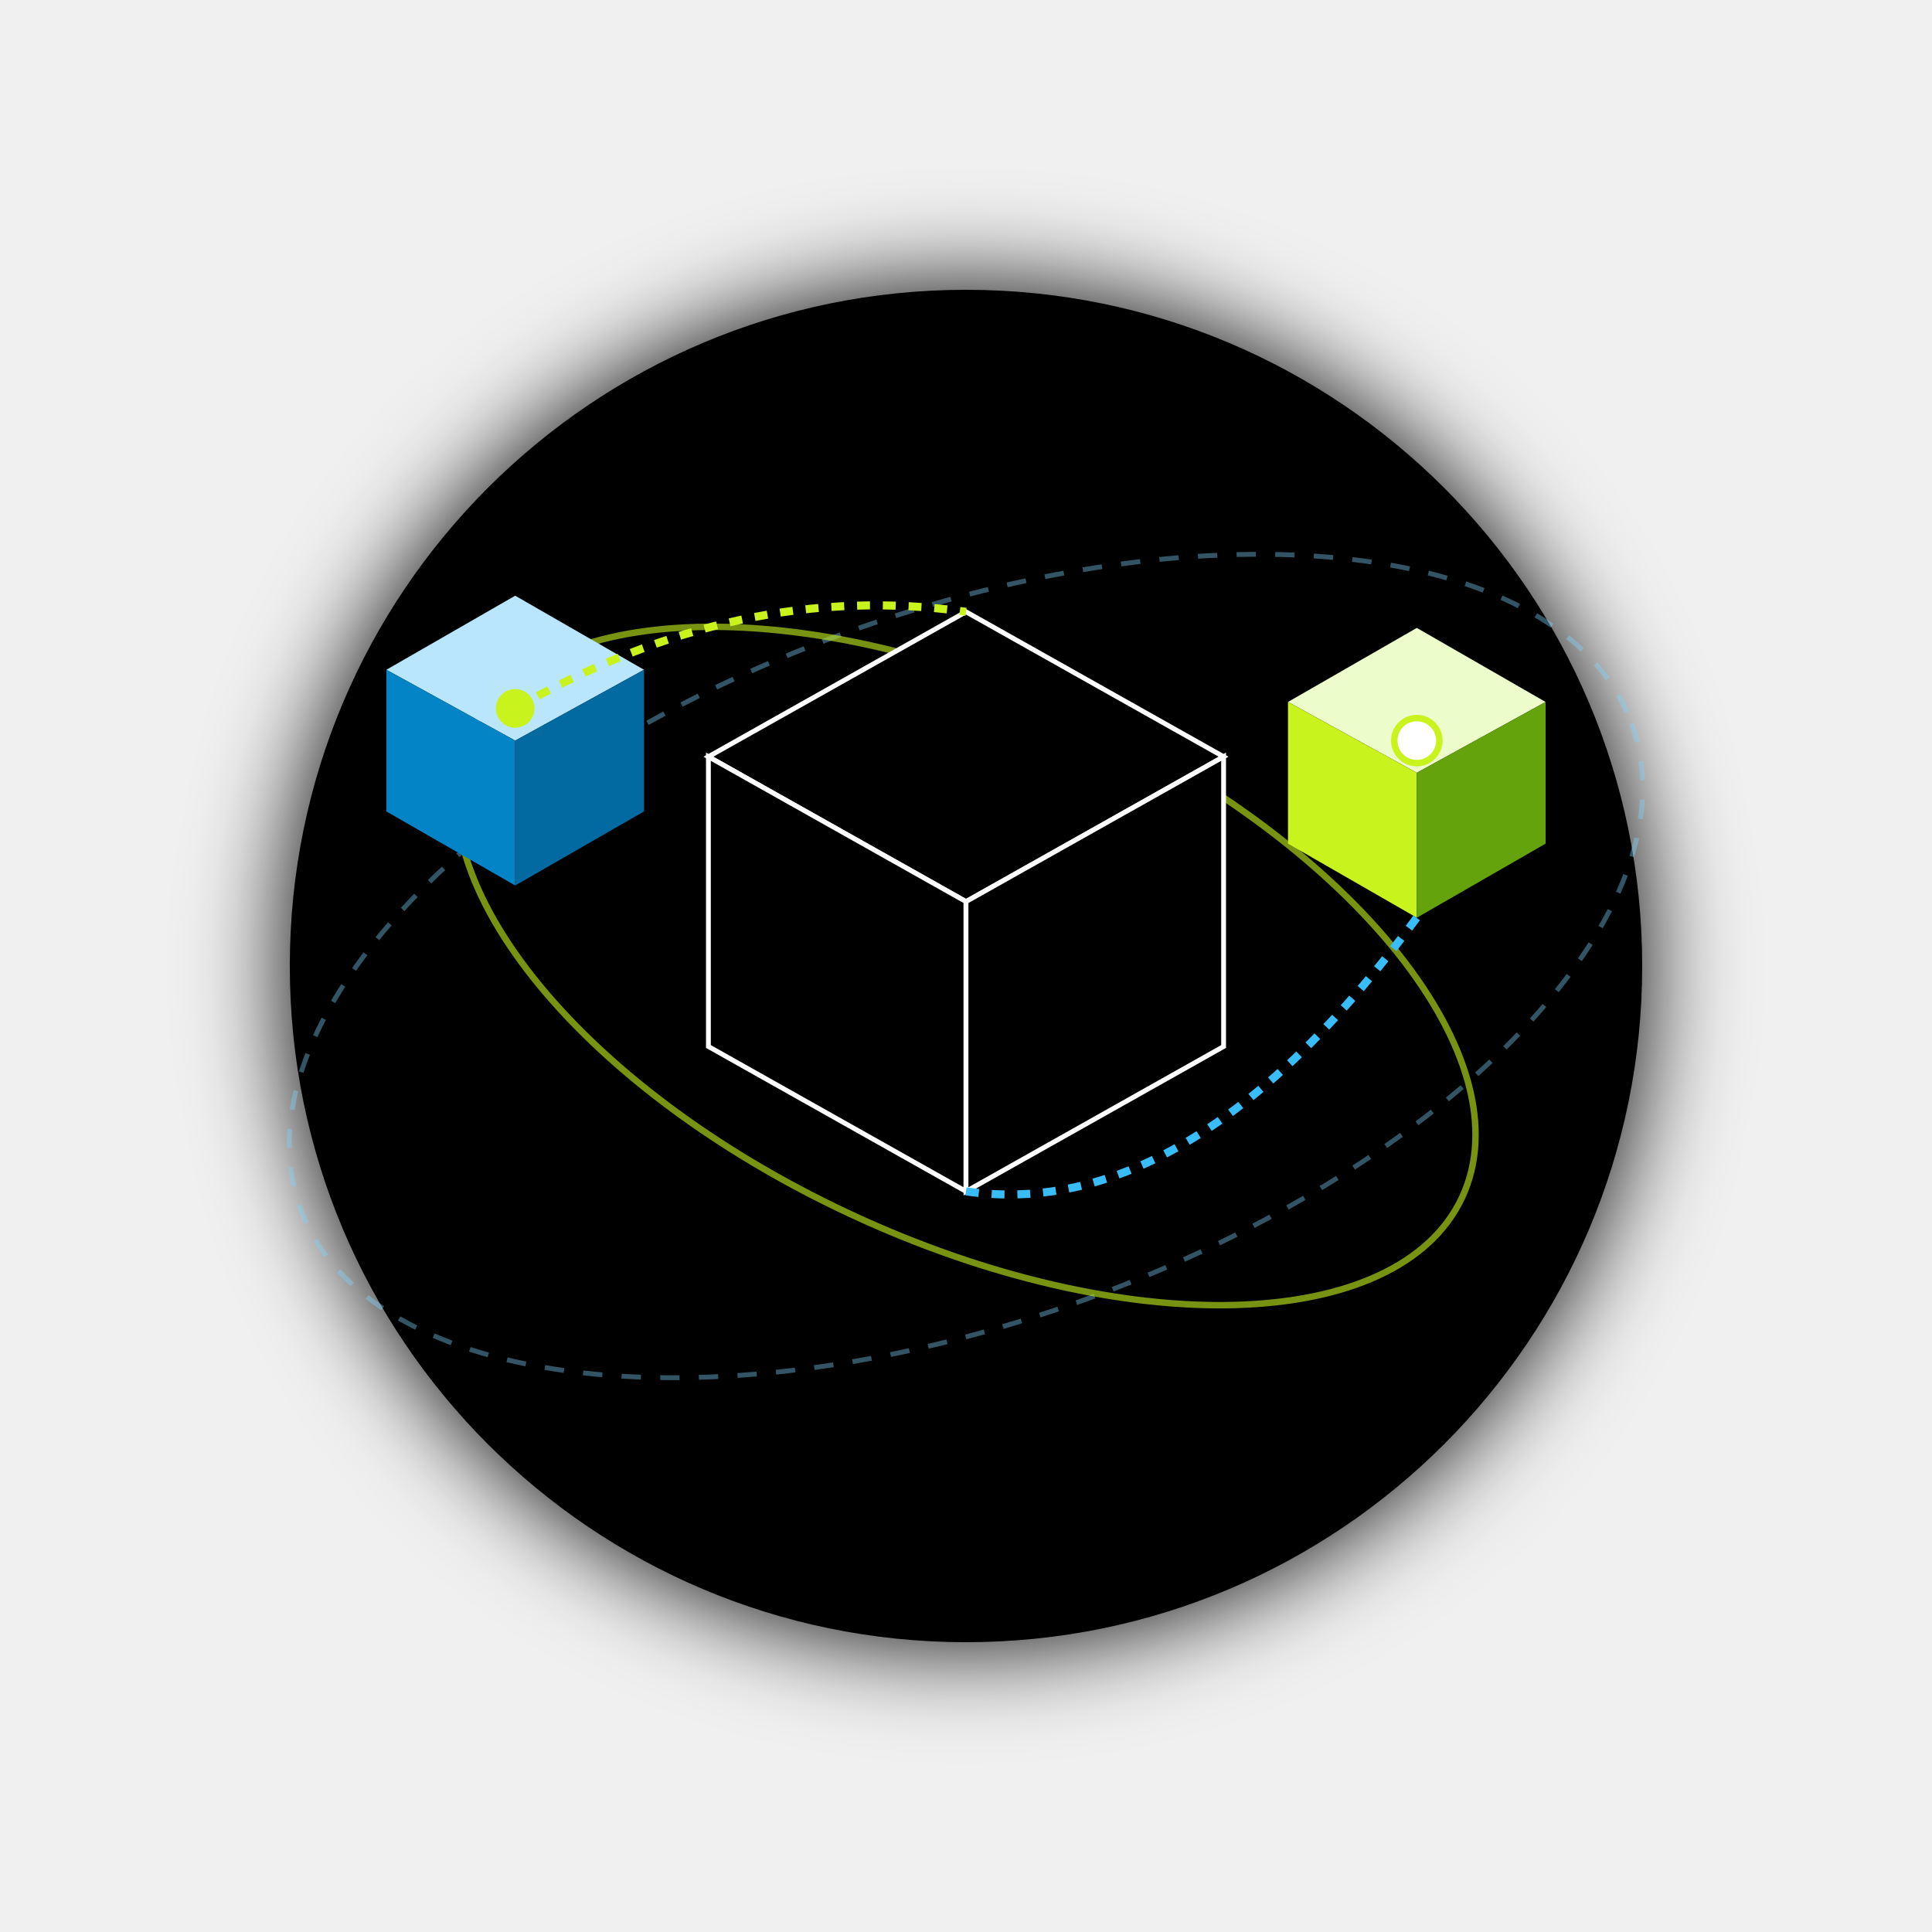
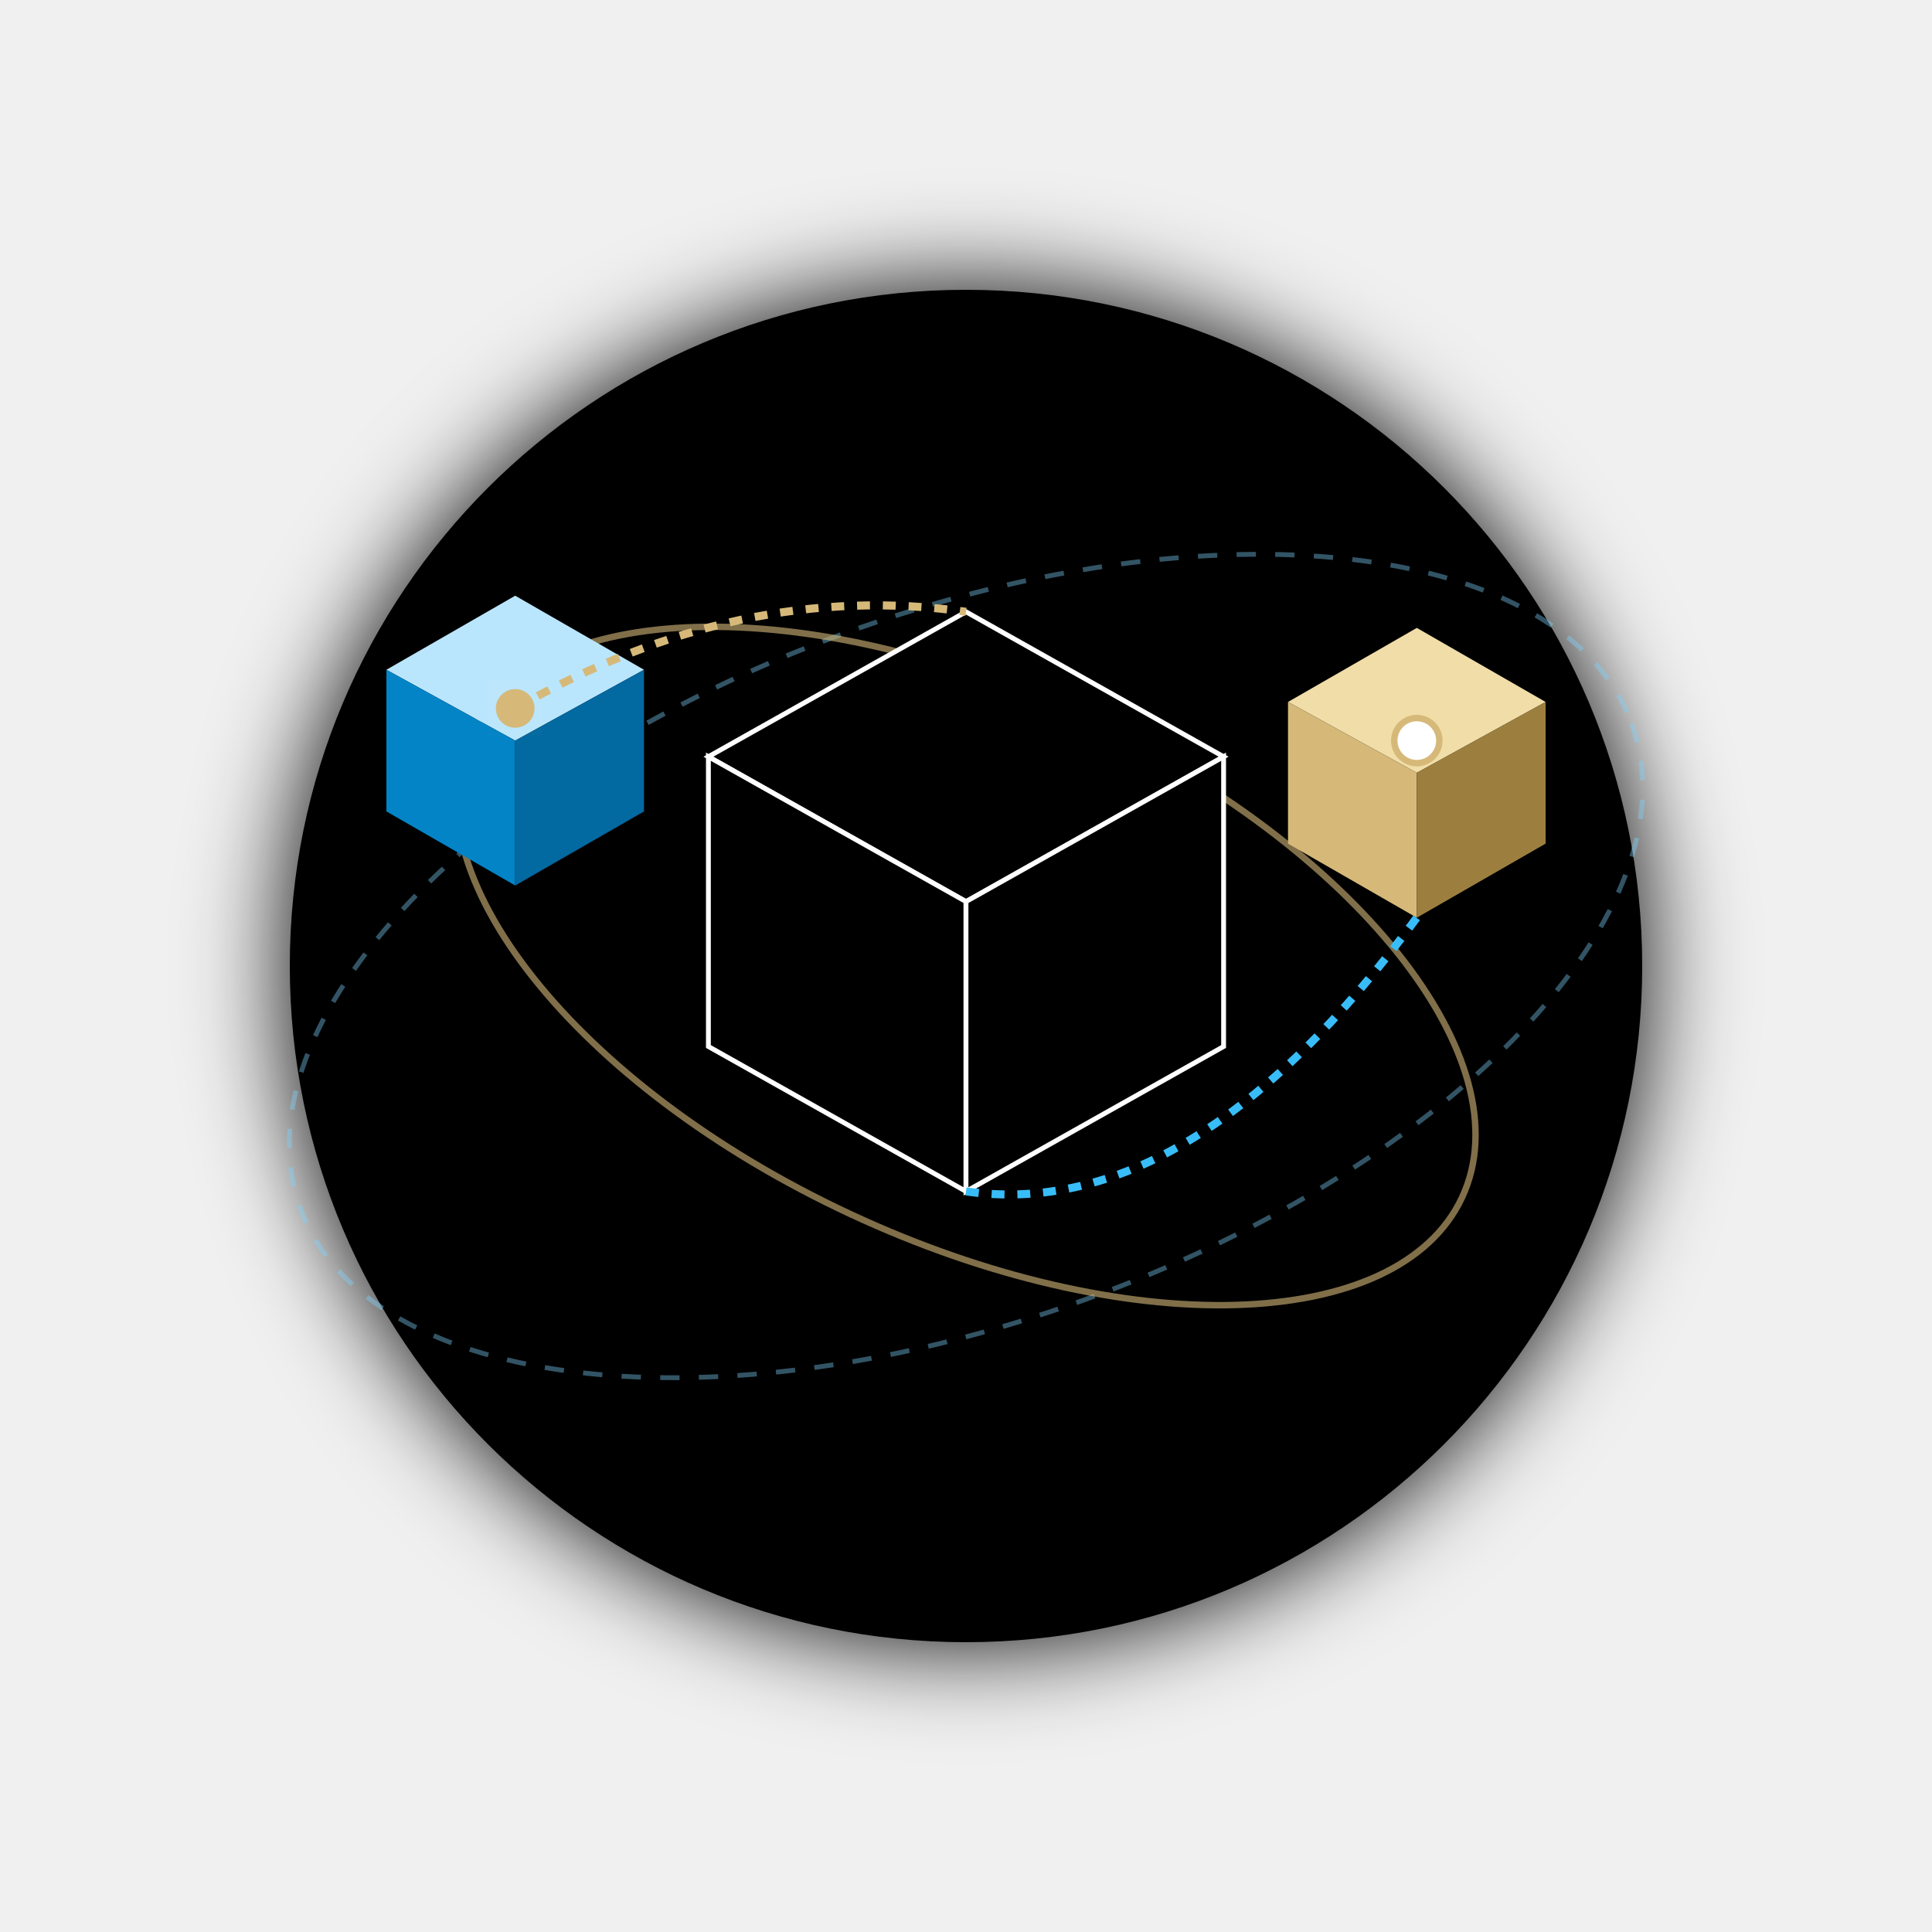
<svg xmlns="http://www.w3.org/2000/svg" viewBox="0 0 600 600" fill="none">
  <defs>
    <linearGradient id="cyanGlow" x1="0%" y1="0%" x2="100%" y2="100%">
      <stop offset="0%" stopColor="#38BDF8" stopOpacity="0.8" />
      <stop offset="50%" stopColor="#0284C7" stopOpacity="0.4" />
      <stop offset="100%" stopColor="#082F49" stopOpacity="0" />
    </linearGradient>
    <linearGradient id="cubeTop" x1="0%" y1="0%" x2="100%" y2="100%">
      <stop offset="0%" stopColor="#E0F2FE" />
      <stop offset="100%" stopColor="#7DD3FC" />
    </linearGradient>
    <linearGradient id="cubeLeft" x1="0%" y1="0%" x2="0%" y2="100%">
      <stop offset="0%" stopColor="#38BDF8" />
      <stop offset="100%" stopColor="#0369A1" />
    </linearGradient>
    <linearGradient id="cubeRight" x1="0%" y1="0%" x2="0%" y2="100%">
      <stop offset="0%" stopColor="#0284C7" />
      <stop offset="100%" stopColor="#0C4A6E" />
    </linearGradient>
    <filter id="deployGlow" x="-20%" y="-20%" width="140%" height="140%">
      <feGaussianBlur stdDeviation="16" result="blur" />
      <feComposite in="SourceGraphic" in2="blur" operator="over" />
    </filter>
  </defs>
  <circle cx="300" cy="300" r="210" fill="url(#cyanGlow)" filter="url(#deployGlow)" />
  <ellipse cx="300" cy="300" rx="220" ry="110" fill="none" stroke="#7DD3FC" stroke-width="1.5" stroke-dasharray="6 6" opacity="0.4" transform="rotate(-20 300 300)" />
-   <ellipse cx="300" cy="300" rx="170" ry="85" fill="none" stroke="#C8F31D" stroke-width="2" opacity="0.6" transform="rotate(25 300 300)" />
+   <ellipse cx="300" cy="300" rx="170" ry="85" fill="none" stroke="#D6B979" stroke-width="2" opacity="0.6" transform="rotate(25 300 300)" />
  <g transform="translate(300, 260)">
    <polygon points="0,-70 80,-25 0,20 -80,-25" fill="url(#cubeTop)" stroke="#FFF" stroke-width="1.5" />
    <polygon points="-80,-25 0,20 0,110 -80,65" fill="url(#cubeLeft)" stroke="#FFF" stroke-width="1.5" />
    <polygon points="0,20 80,-25 80,65 0,110" fill="url(#cubeRight)" stroke="#FFF" stroke-width="1.5" />
  </g>
  <g transform="translate(160, 220)">
    <polygon points="0,-35 40,-12 0,10 -40,-12" fill="#BAE6FD" />
    <polygon points="-40,-12 0,10 0,55 -40,32" fill="#0284C7" />
    <polygon points="0,10 40,-12 40,32 0,55" fill="#0369A1" />
  </g>
  <g transform="translate(440, 230)">
-     <polygon points="0,-35 40,-12 0,10 -40,-12" fill="#ECFCCB" />
-     <polygon points="-40,-12 0,10 0,55 -40,32" fill="#C8F31D" />
-     <polygon points="0,10 40,-12 40,32 0,55" fill="#65A30D" />
+     <polygon points="0,-35 40,-12 0,10 -40,-12" fill="#F0DDA8" />
+     <polygon points="-40,-12 0,10 0,55 -40,32" fill="#D6B979" />
+     <polygon points="0,10 40,-12 40,32 0,55" fill="#9C7F3F" />
  </g>
-   <path d="M 160 220 Q 230 180 300 190" fill="none" stroke="#C8F31D" stroke-width="2.5" stroke-dasharray="4 4" />
+   <path d="M 160 220 Q 230 180 300 190" fill="none" stroke="#D6B979" stroke-width="2.5" stroke-dasharray="4 4" />
  <path d="M 300 370 Q 370 380 440 285" fill="none" stroke="#38BDF8" stroke-width="2.5" stroke-dasharray="4 4" />
-   <circle cx="160" cy="220" r="6" fill="#C8F31D" filter="url(#deployGlow)" />
-   <circle cx="440" cy="230" r="7" fill="#FFF" stroke="#C8F31D" stroke-width="2" />
+   <circle cx="160" cy="220" r="6" fill="#D6B979" filter="url(#deployGlow)" />
+   <circle cx="440" cy="230" r="7" fill="#FFF" stroke="#D6B979" stroke-width="2" />
</svg>
